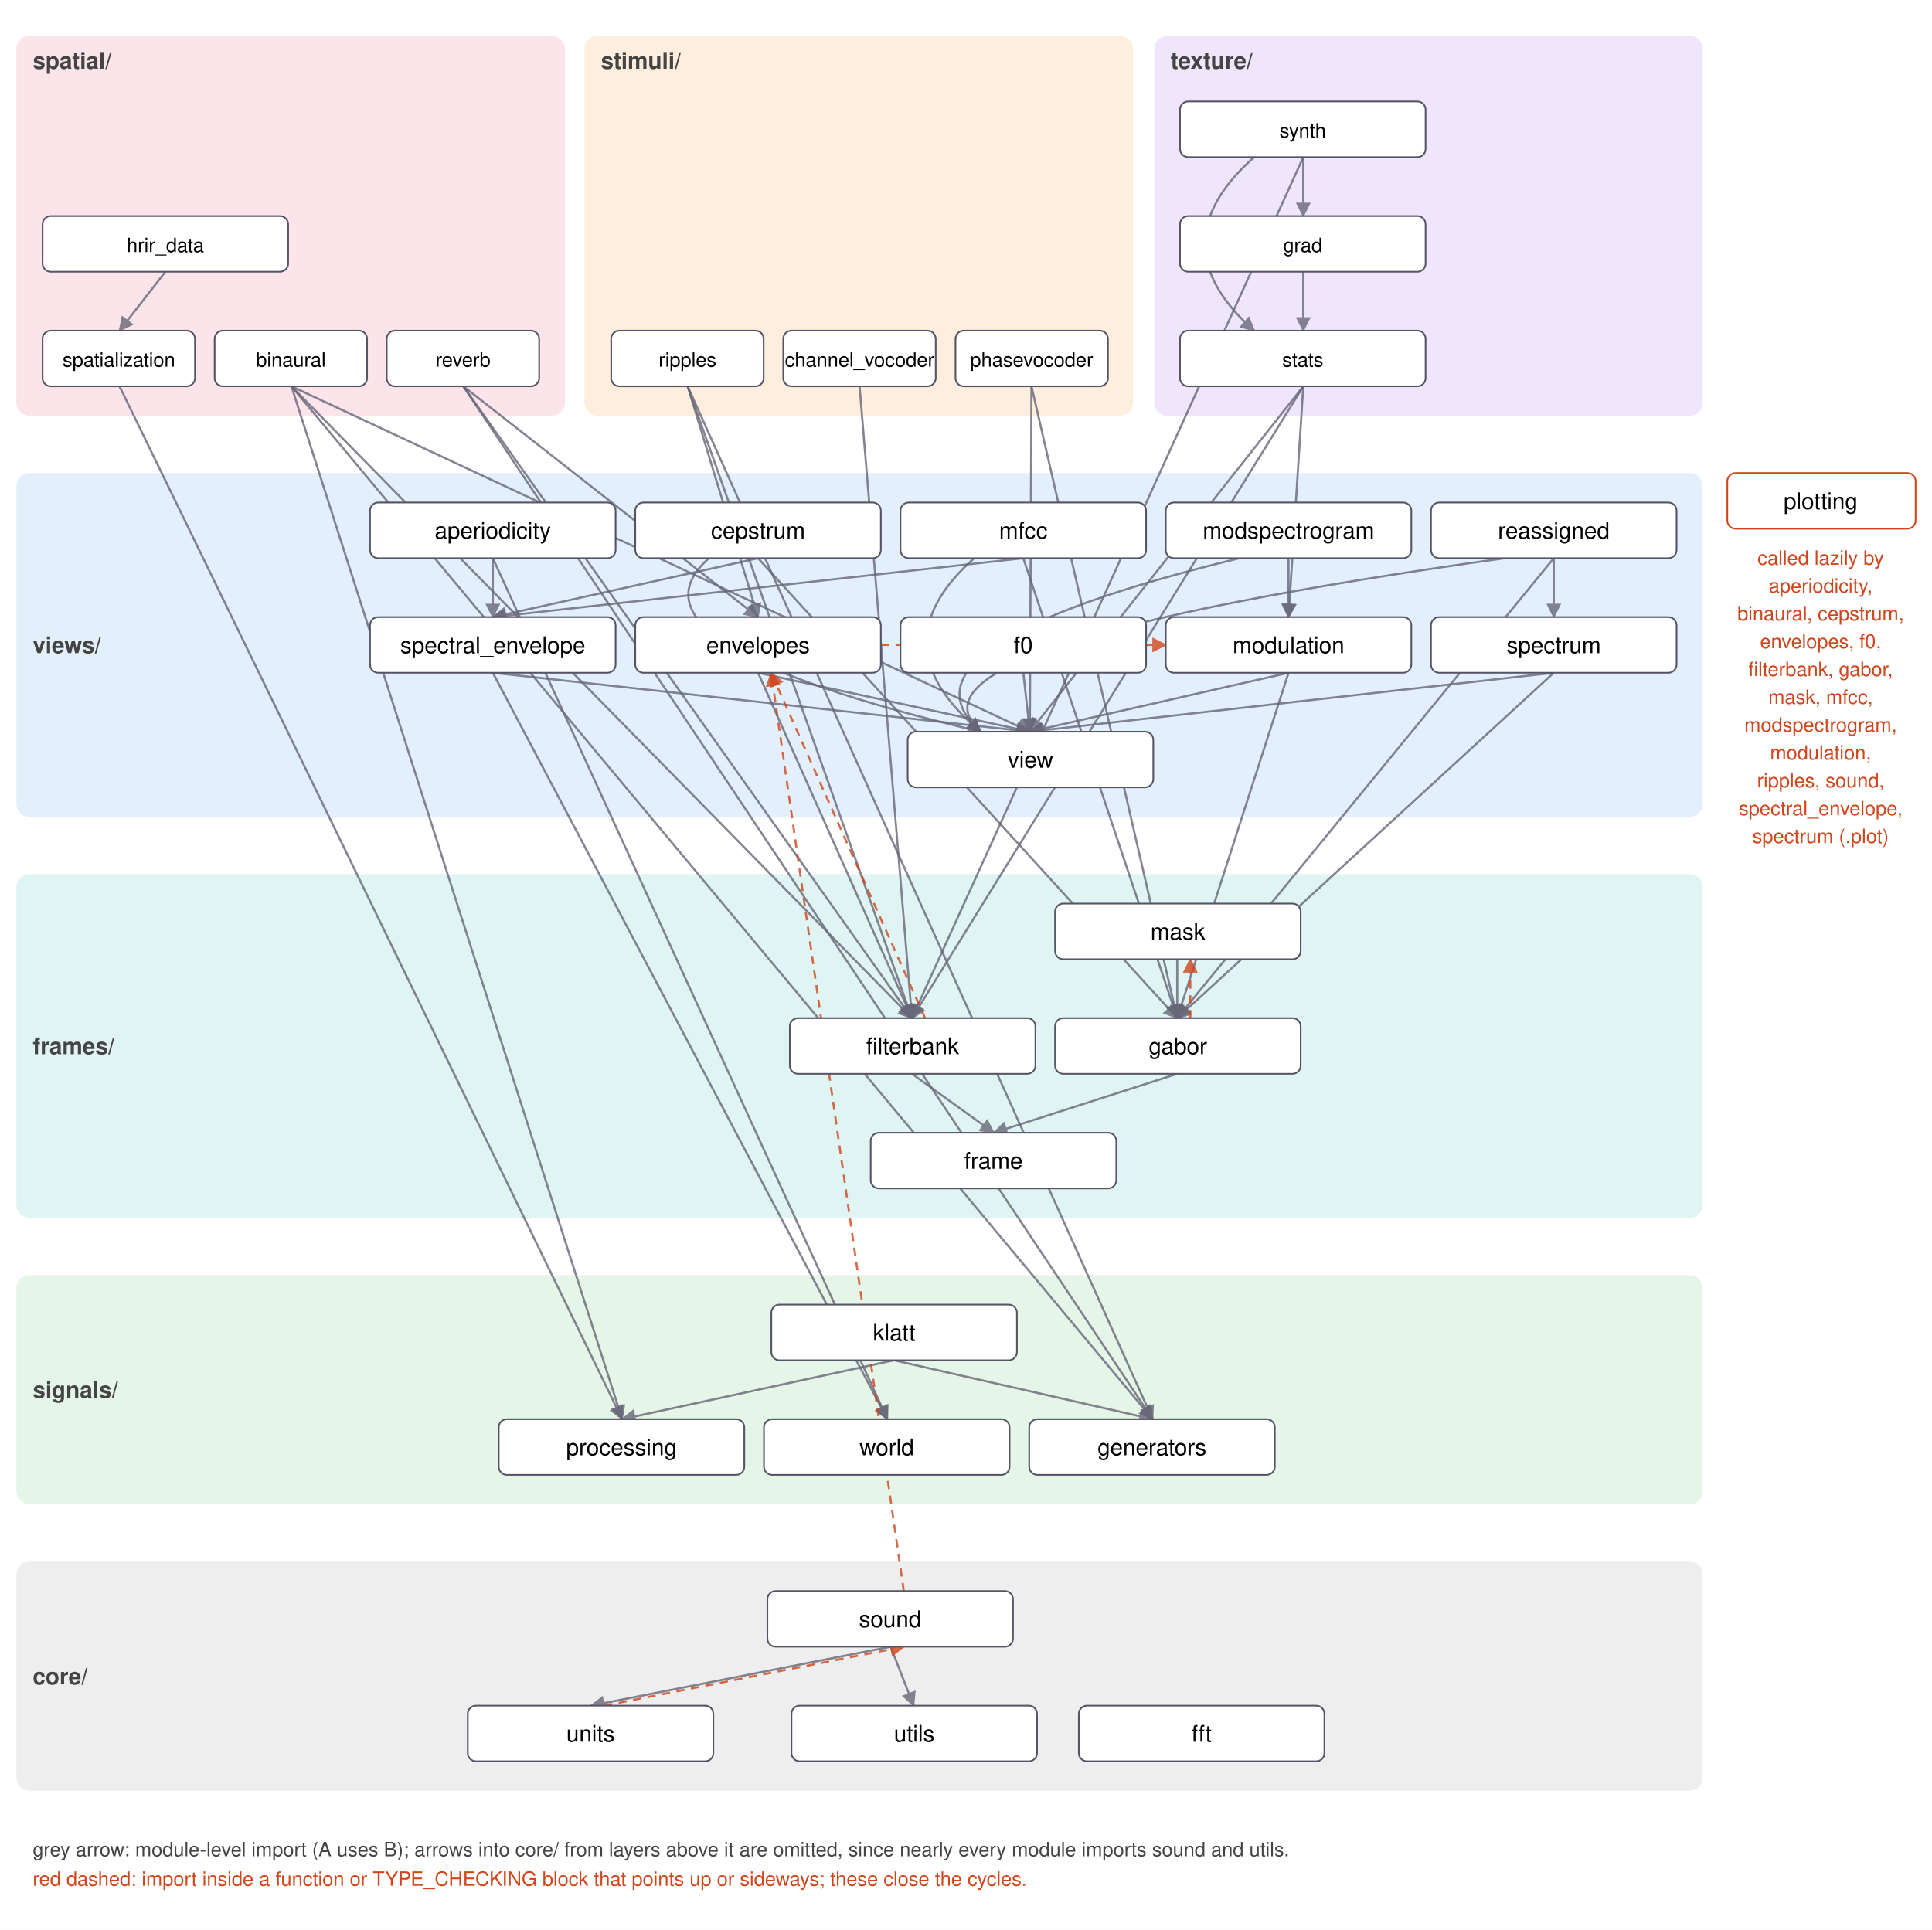
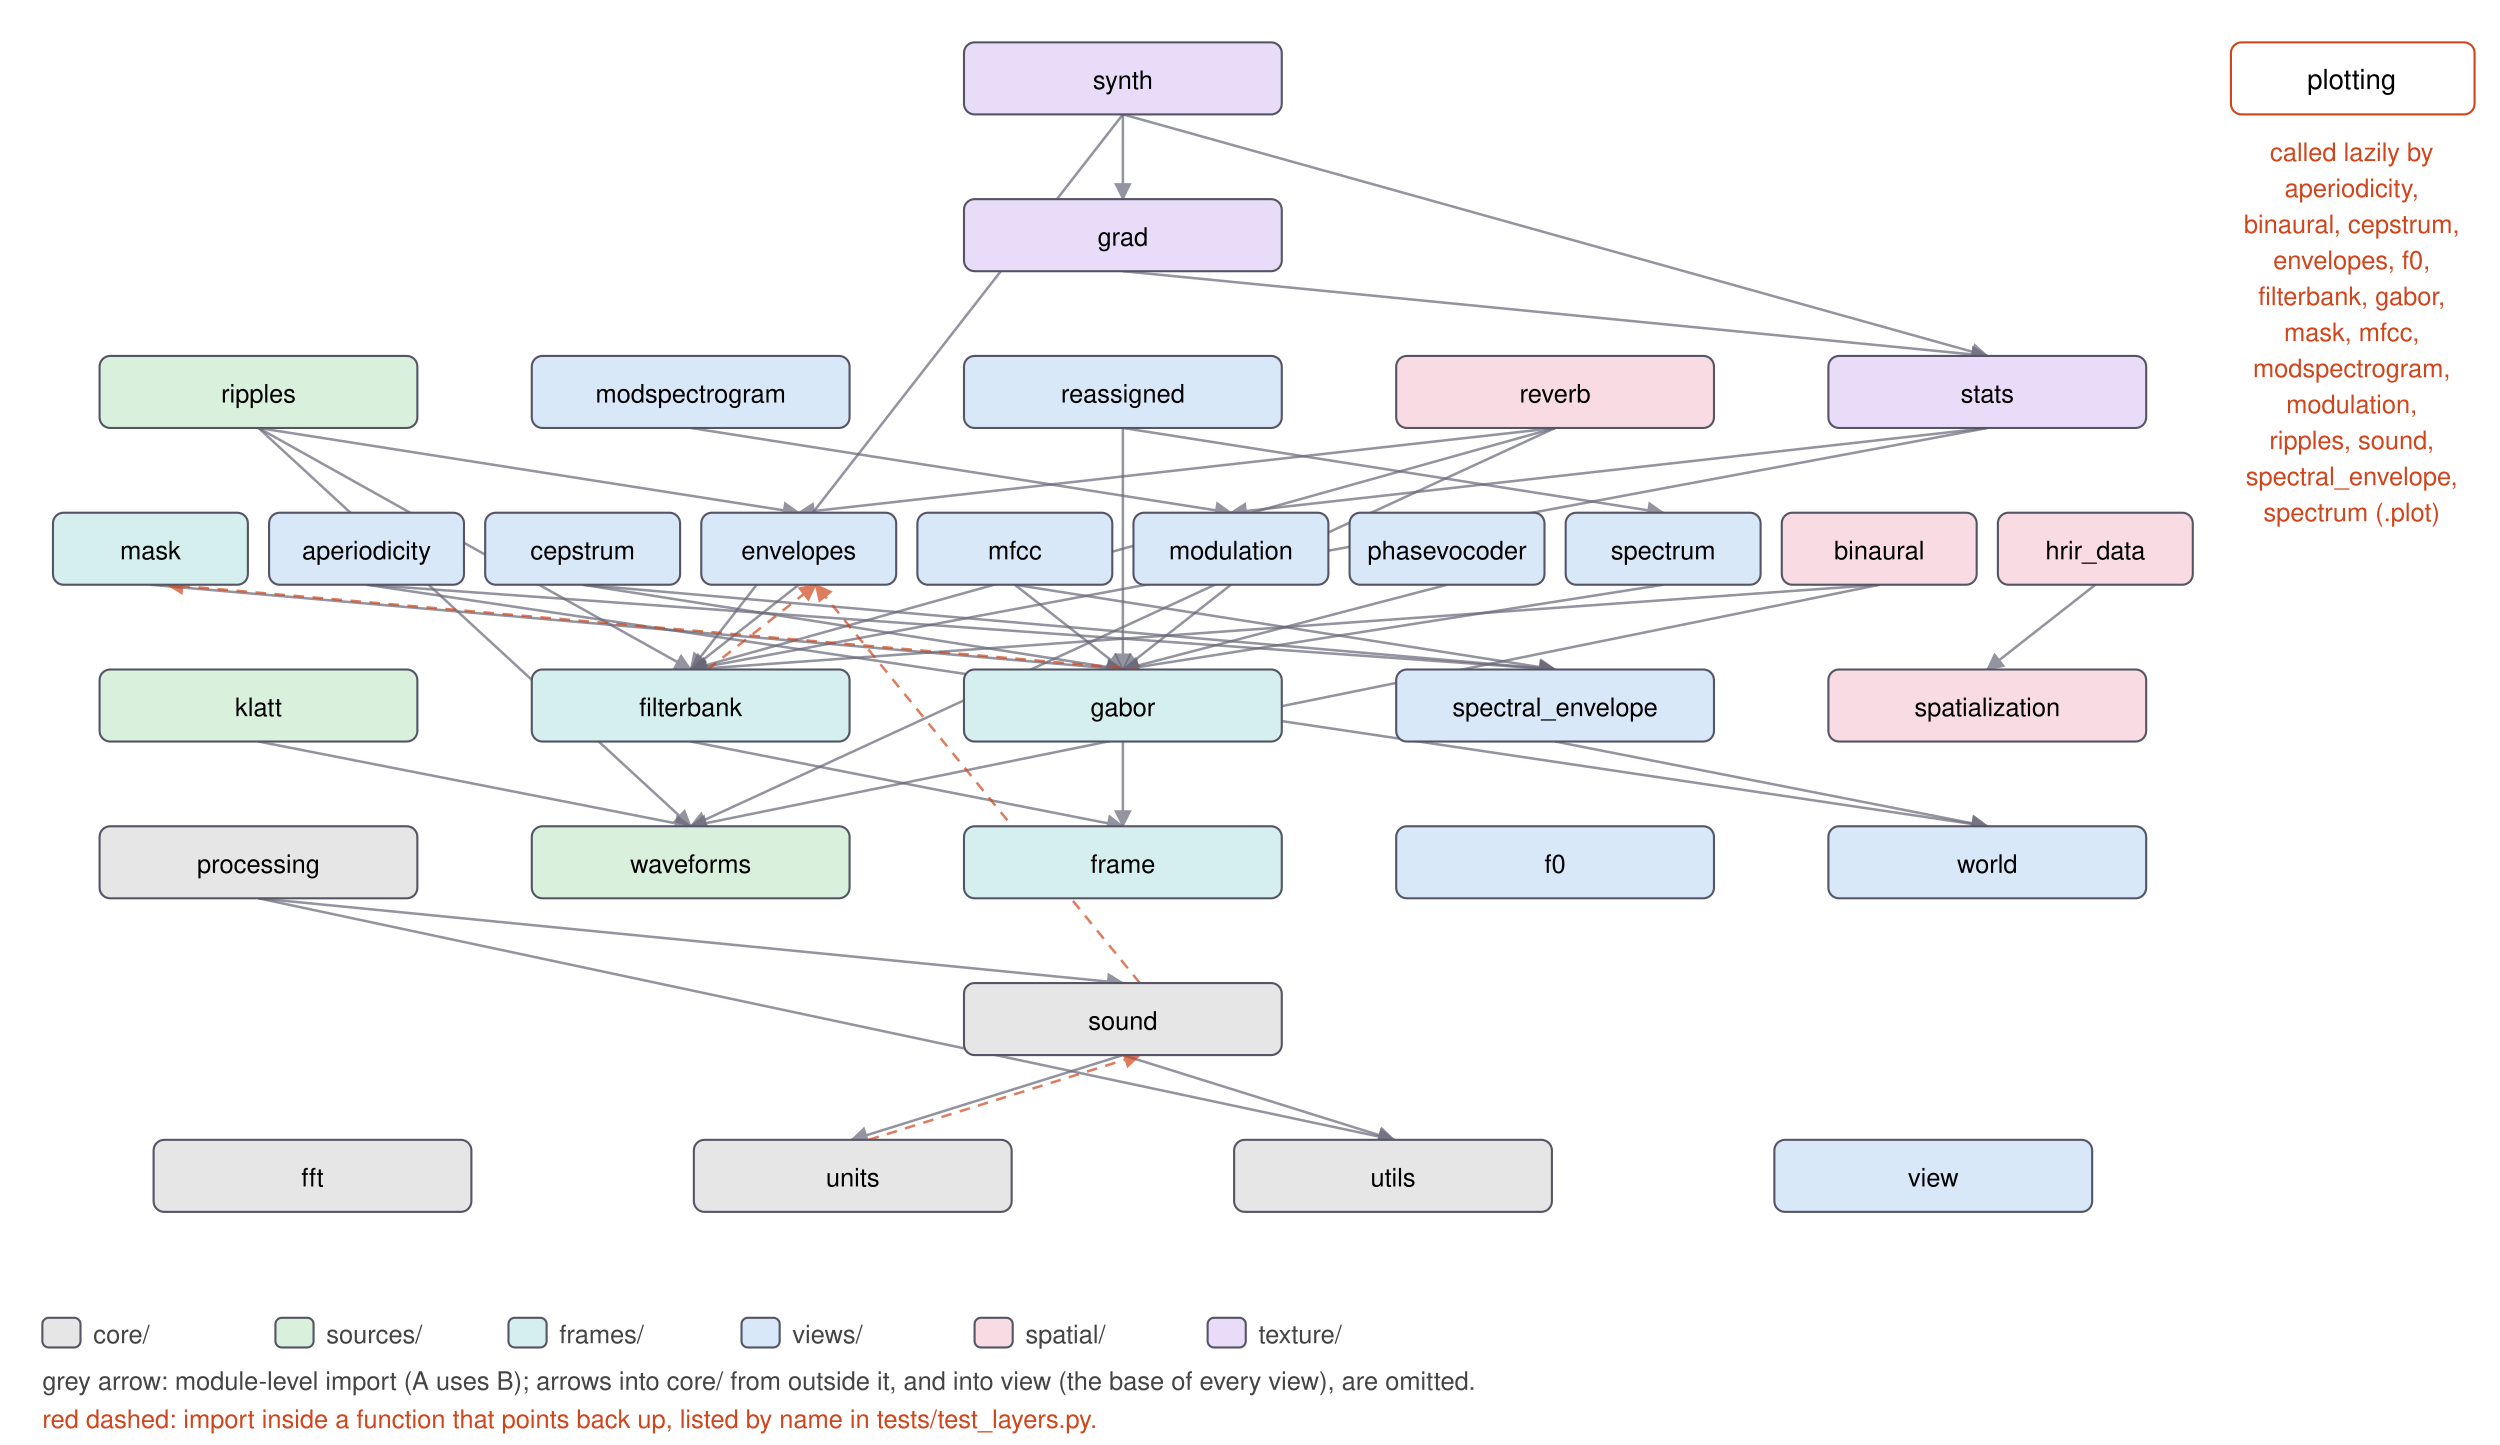
- <svg xmlns="http://www.w3.org/2000/svg" viewBox="0 0 1180 1179" font-family="Helvetica,Arial,sans-serif" font-size="14">
+ <svg xmlns="http://www.w3.org/2000/svg" viewBox="0 0 1180 682" font-family="Helvetica,Arial,sans-serif" font-size="13">
  <defs>
    <marker id="a" viewBox="0 0 10 10" refX="9" refY="5" markerWidth="7" markerHeight="7" orient="auto">
      <path d="M0,0L10,5L0,10z" fill="#667" />
    </marker>
    <marker id="r" viewBox="0 0 10 10" refX="9" refY="5" markerWidth="7" markerHeight="7" orient="auto">
      <path d="M0,0L10,5L0,10z" fill="#d0451b" />
    </marker>
  </defs>
-   <rect width="1180" height="1179" fill="#ffffff" />
-   <rect x="10" y="954" width="1030" height="140" rx="8" fill="#eeeeee" />
-   <text x="20" y="1029" font-weight="bold" fill="#444">core/</text>
-   <rect x="10" y="779" width="1030" height="140" rx="8" fill="#e5f5e8" />
-   <text x="20" y="854" font-weight="bold" fill="#444">signals/</text>
-   <rect x="10" y="534" width="1030" height="210" rx="8" fill="#e0f4f4" />
-   <text x="20" y="644" font-weight="bold" fill="#444">frames/</text>
-   <rect x="10" y="289" width="1030" height="210" rx="8" fill="#e3f0fb" />
-   <text x="20" y="399" font-weight="bold" fill="#444">views/</text>
-   <rect x="10" y="22" width="335" height="232" rx="8" fill="#fbe4ea" />
-   <text x="20" y="42" font-weight="bold" fill="#444">spatial/</text>
-   <rect x="357" y="22" width="335" height="232" rx="8" fill="#fdeedd" />
-   <text x="367" y="42" font-weight="bold" fill="#444">stimuli/</text>
-   <rect x="705" y="22" width="335" height="232" rx="8" fill="#efe6fb" />
-   <text x="715" y="42" font-weight="bold" fill="#444">texture/</text>
-   <line x1="544" y1="1006" x2="361" y2="1042" stroke="#667" stroke-width="1.3" marker-end="url(#a)" opacity="0.8" />
-   <line x1="544" y1="1006" x2="558" y2="1042" stroke="#667" stroke-width="1.3" marker-end="url(#a)" opacity="0.8" />
-   <line x1="557" y1="656" x2="607" y2="692" stroke="#667" stroke-width="1.3" marker-end="url(#a)" opacity="0.8" />
-   <line x1="719" y1="656" x2="607" y2="692" stroke="#667" stroke-width="1.3" marker-end="url(#a)" opacity="0.8" />
-   <line x1="719" y1="586" x2="719" y2="622" stroke="#667" stroke-width="1.3" marker-end="url(#a)" opacity="0.8" />
-   <line x1="546" y1="831" x2="704" y2="867" stroke="#667" stroke-width="1.3" marker-end="url(#a)" opacity="0.8" />
-   <line x1="546" y1="831" x2="380" y2="867" stroke="#667" stroke-width="1.3" marker-end="url(#a)" opacity="0.8" />
-   <line x1="178" y1="236" x2="557" y2="622" stroke="#667" stroke-width="1.3" marker-end="url(#a)" opacity="0.8" />
-   <line x1="178" y1="236" x2="704" y2="867" stroke="#667" stroke-width="1.3" marker-end="url(#a)" opacity="0.8" />
-   <line x1="178" y1="236" x2="380" y2="867" stroke="#667" stroke-width="1.3" marker-end="url(#a)" opacity="0.8" />
-   <line x1="178" y1="236" x2="629" y2="447" stroke="#667" stroke-width="1.3" marker-end="url(#a)" opacity="0.8" />
-   <line x1="101" y1="166" x2="73" y2="202" stroke="#667" stroke-width="1.3" marker-end="url(#a)" opacity="0.8" />
-   <line x1="283" y1="236" x2="557" y2="622" stroke="#667" stroke-width="1.3" marker-end="url(#a)" opacity="0.8" />
-   <line x1="283" y1="236" x2="704" y2="867" stroke="#667" stroke-width="1.3" marker-end="url(#a)" opacity="0.8" />
-   <line x1="283" y1="236" x2="463" y2="377" stroke="#667" stroke-width="1.3" marker-end="url(#a)" opacity="0.8" />
-   <line x1="73" y1="236" x2="380" y2="867" stroke="#667" stroke-width="1.3" marker-end="url(#a)" opacity="0.8" />
-   <line x1="525" y1="236" x2="557" y2="622" stroke="#667" stroke-width="1.3" marker-end="url(#a)" opacity="0.8" />
-   <line x1="630" y1="236" x2="719" y2="622" stroke="#667" stroke-width="1.3" marker-end="url(#a)" opacity="0.8" />
-   <line x1="630" y1="236" x2="629" y2="447" stroke="#667" stroke-width="1.3" marker-end="url(#a)" opacity="0.8" />
-   <line x1="420" y1="236" x2="557" y2="622" stroke="#667" stroke-width="1.3" marker-end="url(#a)" opacity="0.8" />
-   <line x1="420" y1="236" x2="704" y2="867" stroke="#667" stroke-width="1.3" marker-end="url(#a)" opacity="0.8" />
-   <line x1="420" y1="236" x2="463" y2="377" stroke="#667" stroke-width="1.3" marker-end="url(#a)" opacity="0.8" />
-   <line x1="796" y1="166" x2="796" y2="202" stroke="#667" stroke-width="1.3" marker-end="url(#a)" opacity="0.8" />
-   <line x1="796" y1="236" x2="557" y2="622" stroke="#667" stroke-width="1.3" marker-end="url(#a)" opacity="0.8" />
-   <line x1="796" y1="236" x2="787" y2="377" stroke="#667" stroke-width="1.3" marker-end="url(#a)" opacity="0.8" />
-   <line x1="796" y1="236" x2="629" y2="447" stroke="#667" stroke-width="1.3" marker-end="url(#a)" opacity="0.8" />
-   <line x1="796" y1="96" x2="557" y2="622" stroke="#667" stroke-width="1.3" marker-end="url(#a)" opacity="0.8" />
-   <line x1="796" y1="96" x2="796" y2="132" stroke="#667" stroke-width="1.3" marker-end="url(#a)" opacity="0.8" />
-   <path d="M766,96 Q706,149 766,202" fill="none" stroke="#667" stroke-width="1.3" marker-end="url(#a)" opacity="0.8" />
-   <line x1="301" y1="341" x2="542" y2="867" stroke="#667" stroke-width="1.3" marker-end="url(#a)" opacity="0.8" />
-   <line x1="301" y1="341" x2="301" y2="377" stroke="#667" stroke-width="1.3" marker-end="url(#a)" opacity="0.8" />
-   <line x1="463" y1="341" x2="719" y2="622" stroke="#667" stroke-width="1.3" marker-end="url(#a)" opacity="0.8" />
-   <line x1="463" y1="341" x2="301" y2="377" stroke="#667" stroke-width="1.3" marker-end="url(#a)" opacity="0.8" />
-   <path d="M433,341 Q373,394 599,447" fill="none" stroke="#667" stroke-width="1.3" marker-end="url(#a)" opacity="0.8" />
-   <line x1="463" y1="411" x2="557" y2="622" stroke="#667" stroke-width="1.3" marker-end="url(#a)" opacity="0.8" />
-   <line x1="463" y1="411" x2="629" y2="447" stroke="#667" stroke-width="1.3" marker-end="url(#a)" opacity="0.8" />
-   <line x1="625" y1="411" x2="629" y2="447" stroke="#667" stroke-width="1.3" marker-end="url(#a)" opacity="0.8" />
-   <line x1="625" y1="341" x2="719" y2="622" stroke="#667" stroke-width="1.3" marker-end="url(#a)" opacity="0.8" />
-   <line x1="625" y1="341" x2="301" y2="377" stroke="#667" stroke-width="1.3" marker-end="url(#a)" opacity="0.8" />
-   <path d="M595,341 Q535,394 599,447" fill="none" stroke="#667" stroke-width="1.3" marker-end="url(#a)" opacity="0.8" />
-   <line x1="787" y1="341" x2="787" y2="377" stroke="#667" stroke-width="1.3" marker-end="url(#a)" opacity="0.8" />
-   <path d="M757,341 Q539,394 599,447" fill="none" stroke="#667" stroke-width="1.3" marker-end="url(#a)" opacity="0.8" />
-   <line x1="787" y1="411" x2="719" y2="622" stroke="#667" stroke-width="1.3" marker-end="url(#a)" opacity="0.8" />
-   <line x1="787" y1="411" x2="629" y2="447" stroke="#667" stroke-width="1.3" marker-end="url(#a)" opacity="0.8" />
-   <line x1="949" y1="341" x2="719" y2="622" stroke="#667" stroke-width="1.3" marker-end="url(#a)" opacity="0.8" />
-   <line x1="949" y1="341" x2="949" y2="377" stroke="#667" stroke-width="1.3" marker-end="url(#a)" opacity="0.8" />
-   <path d="M919,341 Q539,394 599,447" fill="none" stroke="#667" stroke-width="1.3" marker-end="url(#a)" opacity="0.8" />
-   <line x1="301" y1="411" x2="542" y2="867" stroke="#667" stroke-width="1.3" marker-end="url(#a)" opacity="0.8" />
-   <line x1="301" y1="411" x2="629" y2="447" stroke="#667" stroke-width="1.3" marker-end="url(#a)" opacity="0.8" />
-   <line x1="949" y1="411" x2="719" y2="622" stroke="#667" stroke-width="1.3" marker-end="url(#a)" opacity="0.8" />
-   <line x1="949" y1="411" x2="629" y2="447" stroke="#667" stroke-width="1.3" marker-end="url(#a)" opacity="0.8" />
-   <line x1="552" y1="972" x2="471" y2="411" stroke="#d0451b" stroke-width="1.3" stroke-dasharray="5,4" marker-end="url(#r)" opacity="0.8" />
-   <line x1="369" y1="1042" x2="552" y2="1006" stroke="#d0451b" stroke-width="1.3" stroke-dasharray="5,4" marker-end="url(#r)" opacity="0.8" />
-   <line x1="565" y1="622" x2="471" y2="411" stroke="#d0451b" stroke-width="1.3" stroke-dasharray="5,4" marker-end="url(#r)" opacity="0.8" />
-   <line x1="727" y1="622" x2="727" y2="586" stroke="#d0451b" stroke-width="1.3" stroke-dasharray="5,4" marker-end="url(#r)" opacity="0.8" />
-   <line x1="538" y1="394" x2="712" y2="394" stroke="#d0451b" stroke-width="1.3" stroke-dasharray="5,4" marker-end="url(#r)" opacity="0.8" />
-   <rect x="658.9" y="1042" width="150.0" height="34" rx="5" fill="#fff" stroke="#556" />
-   <text x="733.9" y="1064" text-anchor="middle">fft</text>
-   <rect x="468.7" y="972" width="150.0" height="34" rx="5" fill="#fff" stroke="#556" />
-   <text x="543.7" y="994" text-anchor="middle">sound</text>
-   <rect x="285.7" y="1042" width="150.0" height="34" rx="5" fill="#fff" stroke="#556" />
-   <text x="360.7" y="1064" text-anchor="middle">units</text>
-   <rect x="483.4" y="1042" width="150.0" height="34" rx="5" fill="#fff" stroke="#556" />
-   <text x="558.4" y="1064" text-anchor="middle">utils</text>
-   <rect x="482.4" y="622" width="150.0" height="34" rx="5" fill="#fff" stroke="#556" />
-   <text x="557.4" y="644" text-anchor="middle">filterbank</text>
-   <rect x="531.8" y="692" width="150.0" height="34" rx="5" fill="#fff" stroke="#556" />
-   <text x="606.8" y="714" text-anchor="middle">frame</text>
-   <rect x="644.4" y="622" width="150.0" height="34" rx="5" fill="#fff" stroke="#556" />
-   <text x="719.4" y="644" text-anchor="middle">gabor</text>
-   <rect x="644.4" y="552" width="150.0" height="34" rx="5" fill="#fff" stroke="#556" />
-   <text x="719.4" y="574" text-anchor="middle">mask</text>
-   <rect x="628.6" y="867" width="150.0" height="34" rx="5" fill="#fff" stroke="#556" />
-   <text x="703.6" y="889" text-anchor="middle">generators</text>
-   <rect x="471.1" y="797" width="150.0" height="34" rx="5" fill="#fff" stroke="#556" />
-   <text x="546.1" y="819" text-anchor="middle">klatt</text>
-   <rect x="304.6" y="867" width="150.0" height="34" rx="5" fill="#fff" stroke="#556" />
-   <text x="379.6" y="889" text-anchor="middle">processing</text>
-   <rect x="466.6" y="867" width="150.0" height="34" rx="5" fill="#fff" stroke="#556" />
-   <text x="541.6" y="889" text-anchor="middle">world</text>
-   <rect x="131.1" y="202" width="93.1" height="34" rx="5" fill="#fff" stroke="#556" />
-   <text x="177.7" y="224" text-anchor="middle" font-size="12">binaural</text>
-   <rect x="26.0" y="132" width="150.0" height="34" rx="5" fill="#fff" stroke="#556" />
-   <text x="101.0" y="154" text-anchor="middle" font-size="12">hrir_data</text>
-   <rect x="236.2" y="202" width="93.1" height="34" rx="5" fill="#fff" stroke="#556" />
-   <text x="282.8" y="224" text-anchor="middle" font-size="12">reverb</text>
-   <rect x="26.0" y="202" width="93.1" height="34" rx="5" fill="#fff" stroke="#556" />
-   <text x="72.6" y="224" text-anchor="middle" font-size="12">spatialization</text>
-   <rect x="478.4" y="202" width="93.1" height="34" rx="5" fill="#fff" stroke="#556" />
-   <text x="525.0" y="224" text-anchor="middle" font-size="12">channel_vocoder</text>
-   <rect x="583.6" y="202" width="93.1" height="34" rx="5" fill="#fff" stroke="#556" />
-   <text x="630.1" y="224" text-anchor="middle" font-size="12">phasevocoder</text>
-   <rect x="373.3" y="202" width="93.1" height="34" rx="5" fill="#fff" stroke="#556" />
-   <text x="419.9" y="224" text-anchor="middle" font-size="12">ripples</text>
-   <rect x="720.7" y="132" width="150.0" height="34" rx="5" fill="#fff" stroke="#556" />
-   <text x="795.7" y="154" text-anchor="middle" font-size="12">grad</text>
-   <rect x="720.7" y="202" width="150.0" height="34" rx="5" fill="#fff" stroke="#556" />
-   <text x="795.7" y="224" text-anchor="middle" font-size="12">stats</text>
-   <rect x="720.7" y="62" width="150.0" height="34" rx="5" fill="#fff" stroke="#556" />
-   <text x="795.7" y="84" text-anchor="middle" font-size="12">synth</text>
-   <rect x="226.0" y="307" width="150.0" height="34" rx="5" fill="#fff" stroke="#556" />
-   <text x="301.0" y="329" text-anchor="middle">aperiodicity</text>
-   <rect x="388.0" y="307" width="150.0" height="34" rx="5" fill="#fff" stroke="#556" />
-   <text x="463.0" y="329" text-anchor="middle">cepstrum</text>
-   <rect x="388.0" y="377" width="150.0" height="34" rx="5" fill="#fff" stroke="#556" />
-   <text x="463.0" y="399" text-anchor="middle">envelopes</text>
-   <rect x="550.0" y="377" width="150.0" height="34" rx="5" fill="#fff" stroke="#556" />
-   <text x="625.0" y="399" text-anchor="middle">f0</text>
-   <rect x="550.0" y="307" width="150.0" height="34" rx="5" fill="#fff" stroke="#556" />
-   <text x="625.0" y="329" text-anchor="middle">mfcc</text>
-   <rect x="712.0" y="307" width="150.0" height="34" rx="5" fill="#fff" stroke="#556" />
-   <text x="787.0" y="329" text-anchor="middle">modspectrogram</text>
-   <rect x="712.0" y="377" width="150.0" height="34" rx="5" fill="#fff" stroke="#556" />
-   <text x="787.0" y="399" text-anchor="middle">modulation</text>
-   <rect x="874.0" y="307" width="150.0" height="34" rx="5" fill="#fff" stroke="#556" />
-   <text x="949.0" y="329" text-anchor="middle">reassigned</text>
-   <rect x="226.0" y="377" width="150.0" height="34" rx="5" fill="#fff" stroke="#556" />
-   <text x="301.0" y="399" text-anchor="middle">spectral_envelope</text>
-   <rect x="874.0" y="377" width="150.0" height="34" rx="5" fill="#fff" stroke="#556" />
-   <text x="949.0" y="399" text-anchor="middle">spectrum</text>
-   <rect x="554.4" y="447" width="150.0" height="34" rx="5" fill="#fff" stroke="#556" />
-   <text x="629.4" y="469" text-anchor="middle">view</text>
-   <rect x="1055" y="289" width="115" height="34" rx="5" fill="#fff" stroke="#d0451b" />
-   <text x="1112" y="311" text-anchor="middle">plotting</text>
-   <text x="1112" y="345" text-anchor="middle" font-size="12" fill="#d0451b">called lazily by</text>
-   <text x="1112" y="362" text-anchor="middle" font-size="12" fill="#d0451b">aperiodicity,</text>
-   <text x="1112" y="379" text-anchor="middle" font-size="12" fill="#d0451b">binaural, cepstrum,</text>
-   <text x="1112" y="396" text-anchor="middle" font-size="12" fill="#d0451b">envelopes, f0,</text>
-   <text x="1112" y="413" text-anchor="middle" font-size="12" fill="#d0451b">filterbank, gabor,</text>
-   <text x="1112" y="430" text-anchor="middle" font-size="12" fill="#d0451b">mask, mfcc,</text>
-   <text x="1112" y="447" text-anchor="middle" font-size="12" fill="#d0451b">modspectrogram,</text>
-   <text x="1112" y="464" text-anchor="middle" font-size="12" fill="#d0451b">modulation,</text>
-   <text x="1112" y="481" text-anchor="middle" font-size="12" fill="#d0451b">ripples, sound,</text>
-   <text x="1112" y="498" text-anchor="middle" font-size="12" fill="#d0451b">spectral_envelope,</text>
-   <text x="1112" y="515" text-anchor="middle" font-size="12" fill="#d0451b">spectrum (.plot)</text>
-   <text x="20" y="1134" font-size="12" fill="#444">grey arrow: module-level import (A uses B); arrows into core/ from layers above it are omitted, since nearly every module imports sound and utils.</text>
-   <text x="20" y="1152" font-size="12" fill="#d0451b">red dashed: import inside a function or TYPE_CHECKING block that points up or sideways; these close the cycles.</text>
+   <rect width="1180" height="682" fill="#ffffff" />
+   <line x1="122" y1="424" x2="530" y2="464" stroke="#667" stroke-width="1.2" marker-end="url(#a)" opacity="0.7" />
+   <line x1="122" y1="424" x2="658" y2="538" stroke="#667" stroke-width="1.2" marker-end="url(#a)" opacity="0.7" />
+   <line x1="530" y1="498" x2="402" y2="538" stroke="#667" stroke-width="1.2" marker-end="url(#a)" opacity="0.7" />
+   <line x1="530" y1="498" x2="658" y2="538" stroke="#667" stroke-width="1.2" marker-end="url(#a)" opacity="0.7" />
+   <line x1="326" y1="350" x2="530" y2="390" stroke="#667" stroke-width="1.2" marker-end="url(#a)" opacity="0.7" />
+   <line x1="530" y1="350" x2="530" y2="390" stroke="#667" stroke-width="1.2" marker-end="url(#a)" opacity="0.7" />
+   <line x1="71" y1="276" x2="530" y2="316" stroke="#667" stroke-width="1.2" marker-end="url(#a)" opacity="0.7" />
+   <line x1="122" y1="350" x2="326" y2="390" stroke="#667" stroke-width="1.2" marker-end="url(#a)" opacity="0.7" />
+   <line x1="122" y1="202" x2="326" y2="316" stroke="#667" stroke-width="1.2" marker-end="url(#a)" opacity="0.7" />
+   <line x1="122" y1="202" x2="326" y2="390" stroke="#667" stroke-width="1.2" marker-end="url(#a)" opacity="0.7" />
+   <line x1="122" y1="202" x2="377" y2="242" stroke="#667" stroke-width="1.2" marker-end="url(#a)" opacity="0.7" />
+   <line x1="887" y1="276" x2="326" y2="316" stroke="#667" stroke-width="1.2" marker-end="url(#a)" opacity="0.7" />
+   <line x1="887" y1="276" x2="326" y2="390" stroke="#667" stroke-width="1.2" marker-end="url(#a)" opacity="0.7" />
+   <line x1="989" y1="276" x2="938" y2="316" stroke="#667" stroke-width="1.2" marker-end="url(#a)" opacity="0.7" />
+   <line x1="734" y1="202" x2="326" y2="316" stroke="#667" stroke-width="1.2" marker-end="url(#a)" opacity="0.7" />
+   <line x1="734" y1="202" x2="326" y2="390" stroke="#667" stroke-width="1.2" marker-end="url(#a)" opacity="0.7" />
+   <line x1="734" y1="202" x2="377" y2="242" stroke="#667" stroke-width="1.2" marker-end="url(#a)" opacity="0.7" />
+   <line x1="530" y1="128" x2="938" y2="168" stroke="#667" stroke-width="1.2" marker-end="url(#a)" opacity="0.7" />
+   <line x1="938" y1="202" x2="326" y2="316" stroke="#667" stroke-width="1.2" marker-end="url(#a)" opacity="0.7" />
+   <line x1="938" y1="202" x2="581" y2="242" stroke="#667" stroke-width="1.2" marker-end="url(#a)" opacity="0.7" />
+   <line x1="530" y1="54" x2="326" y2="316" stroke="#667" stroke-width="1.2" marker-end="url(#a)" opacity="0.7" />
+   <line x1="530" y1="54" x2="530" y2="94" stroke="#667" stroke-width="1.2" marker-end="url(#a)" opacity="0.7" />
+   <line x1="530" y1="54" x2="938" y2="168" stroke="#667" stroke-width="1.2" marker-end="url(#a)" opacity="0.7" />
+   <line x1="173" y1="276" x2="734" y2="316" stroke="#667" stroke-width="1.2" marker-end="url(#a)" opacity="0.7" />
+   <line x1="173" y1="276" x2="938" y2="390" stroke="#667" stroke-width="1.2" marker-end="url(#a)" opacity="0.7" />
+   <line x1="275" y1="276" x2="530" y2="316" stroke="#667" stroke-width="1.2" marker-end="url(#a)" opacity="0.7" />
+   <line x1="275" y1="276" x2="734" y2="316" stroke="#667" stroke-width="1.2" marker-end="url(#a)" opacity="0.7" />
+   <line x1="377" y1="276" x2="326" y2="316" stroke="#667" stroke-width="1.2" marker-end="url(#a)" opacity="0.7" />
+   <line x1="479" y1="276" x2="530" y2="316" stroke="#667" stroke-width="1.2" marker-end="url(#a)" opacity="0.7" />
+   <line x1="479" y1="276" x2="734" y2="316" stroke="#667" stroke-width="1.2" marker-end="url(#a)" opacity="0.7" />
+   <line x1="326" y1="202" x2="581" y2="242" stroke="#667" stroke-width="1.2" marker-end="url(#a)" opacity="0.7" />
+   <line x1="581" y1="276" x2="530" y2="316" stroke="#667" stroke-width="1.2" marker-end="url(#a)" opacity="0.7" />
+   <line x1="683" y1="276" x2="530" y2="316" stroke="#667" stroke-width="1.2" marker-end="url(#a)" opacity="0.7" />
+   <line x1="530" y1="202" x2="530" y2="316" stroke="#667" stroke-width="1.2" marker-end="url(#a)" opacity="0.7" />
+   <line x1="530" y1="202" x2="785" y2="242" stroke="#667" stroke-width="1.2" marker-end="url(#a)" opacity="0.7" />
+   <line x1="734" y1="350" x2="938" y2="390" stroke="#667" stroke-width="1.2" marker-end="url(#a)" opacity="0.7" />
+   <line x1="785" y1="276" x2="530" y2="316" stroke="#667" stroke-width="1.2" marker-end="url(#a)" opacity="0.7" />
+   <line x1="538" y1="464" x2="385" y2="276" stroke="#d0451b" stroke-width="1.2" stroke-dasharray="5,4" marker-end="url(#r)" opacity="0.7" />
+   <line x1="410" y1="538" x2="538" y2="498" stroke="#d0451b" stroke-width="1.2" stroke-dasharray="5,4" marker-end="url(#r)" opacity="0.7" />
+   <line x1="334" y1="316" x2="385" y2="276" stroke="#d0451b" stroke-width="1.2" stroke-dasharray="5,4" marker-end="url(#r)" opacity="0.7" />
+   <line x1="538" y1="316" x2="79" y2="276" stroke="#d0451b" stroke-width="1.2" stroke-dasharray="5,4" marker-end="url(#r)" opacity="0.7" />
+   <rect x="72.5" y="538" width="150.0" height="34" rx="5" fill="#e6e6e6" stroke="#556" />
+   <text x="147.5" y="560" text-anchor="middle" font-size="12">fft</text>
+   <rect x="47.0" y="390" width="150.0" height="34" rx="5" fill="#e6e6e6" stroke="#556" />
+   <text x="122.0" y="412" text-anchor="middle" font-size="12">processing</text>
+   <rect x="455.0" y="464" width="150.0" height="34" rx="5" fill="#e6e6e6" stroke="#556" />
+   <text x="530.0" y="486" text-anchor="middle" font-size="12">sound</text>
+   <rect x="327.5" y="538" width="150.0" height="34" rx="5" fill="#e6e6e6" stroke="#556" />
+   <text x="402.5" y="560" text-anchor="middle" font-size="12">units</text>
+   <rect x="582.5" y="538" width="150.0" height="34" rx="5" fill="#e6e6e6" stroke="#556" />
+   <text x="657.5" y="560" text-anchor="middle" font-size="12">utils</text>
+   <rect x="251.0" y="316" width="150.0" height="34" rx="5" fill="#d5eeee" stroke="#556" />
+   <text x="326.0" y="338" text-anchor="middle" font-size="12">filterbank</text>
+   <rect x="455.0" y="390" width="150.0" height="34" rx="5" fill="#d5eeee" stroke="#556" />
+   <text x="530.0" y="412" text-anchor="middle" font-size="12">frame</text>
+   <rect x="455.0" y="316" width="150.0" height="34" rx="5" fill="#d5eeee" stroke="#556" />
+   <text x="530.0" y="338" text-anchor="middle" font-size="12">gabor</text>
+   <rect x="25.0" y="242" width="92.0" height="34" rx="5" fill="#d5eeee" stroke="#556" />
+   <text x="71.0" y="264" text-anchor="middle" font-size="12">mask</text>
+   <rect x="47.0" y="316" width="150.0" height="34" rx="5" fill="#d9f0dd" stroke="#556" />
+   <text x="122.0" y="338" text-anchor="middle" font-size="12">klatt</text>
+   <rect x="47.0" y="168" width="150.0" height="34" rx="5" fill="#d9f0dd" stroke="#556" />
+   <text x="122.0" y="190" text-anchor="middle" font-size="12">ripples</text>
+   <rect x="251.0" y="390" width="150.0" height="34" rx="5" fill="#d9f0dd" stroke="#556" />
+   <text x="326.0" y="412" text-anchor="middle" font-size="12">waveforms</text>
+   <rect x="841.0" y="242" width="92.0" height="34" rx="5" fill="#f8dbe3" stroke="#556" />
+   <text x="887.0" y="264" text-anchor="middle" font-size="12">binaural</text>
+   <rect x="943.0" y="242" width="92.0" height="34" rx="5" fill="#f8dbe3" stroke="#556" />
+   <text x="989.0" y="264" text-anchor="middle" font-size="12">hrir_data</text>
+   <rect x="659.0" y="168" width="150.0" height="34" rx="5" fill="#f8dbe3" stroke="#556" />
+   <text x="734.0" y="190" text-anchor="middle" font-size="12">reverb</text>
+   <rect x="863.0" y="316" width="150.0" height="34" rx="5" fill="#f8dbe3" stroke="#556" />
+   <text x="938.0" y="338" text-anchor="middle" font-size="12">spatialization</text>
+   <rect x="455.0" y="94" width="150.0" height="34" rx="5" fill="#e8dcf8" stroke="#556" />
+   <text x="530.0" y="116" text-anchor="middle" font-size="12">grad</text>
+   <rect x="863.0" y="168" width="150.0" height="34" rx="5" fill="#e8dcf8" stroke="#556" />
+   <text x="938.0" y="190" text-anchor="middle" font-size="12">stats</text>
+   <rect x="455.0" y="20" width="150.0" height="34" rx="5" fill="#e8dcf8" stroke="#556" />
+   <text x="530.0" y="42" text-anchor="middle" font-size="12">synth</text>
+   <rect x="127.0" y="242" width="92.0" height="34" rx="5" fill="#d8e8f8" stroke="#556" />
+   <text x="173.0" y="264" text-anchor="middle" font-size="12">aperiodicity</text>
+   <rect x="229.0" y="242" width="92.0" height="34" rx="5" fill="#d8e8f8" stroke="#556" />
+   <text x="275.0" y="264" text-anchor="middle" font-size="12">cepstrum</text>
+   <rect x="331.0" y="242" width="92.0" height="34" rx="5" fill="#d8e8f8" stroke="#556" />
+   <text x="377.0" y="264" text-anchor="middle" font-size="12">envelopes</text>
+   <rect x="659.0" y="390" width="150.0" height="34" rx="5" fill="#d8e8f8" stroke="#556" />
+   <text x="734.0" y="412" text-anchor="middle" font-size="12">f0</text>
+   <rect x="433.0" y="242" width="92.0" height="34" rx="5" fill="#d8e8f8" stroke="#556" />
+   <text x="479.0" y="264" text-anchor="middle" font-size="12">mfcc</text>
+   <rect x="251.0" y="168" width="150.0" height="34" rx="5" fill="#d8e8f8" stroke="#556" />
+   <text x="326.0" y="190" text-anchor="middle" font-size="12">modspectrogram</text>
+   <rect x="535.0" y="242" width="92.0" height="34" rx="5" fill="#d8e8f8" stroke="#556" />
+   <text x="581.0" y="264" text-anchor="middle" font-size="12">modulation</text>
+   <rect x="637.0" y="242" width="92.0" height="34" rx="5" fill="#d8e8f8" stroke="#556" />
+   <text x="683.0" y="264" text-anchor="middle" font-size="12">phasevocoder</text>
+   <rect x="455.0" y="168" width="150.0" height="34" rx="5" fill="#d8e8f8" stroke="#556" />
+   <text x="530.0" y="190" text-anchor="middle" font-size="12">reassigned</text>
+   <rect x="659.0" y="316" width="150.0" height="34" rx="5" fill="#d8e8f8" stroke="#556" />
+   <text x="734.0" y="338" text-anchor="middle" font-size="12">spectral_envelope</text>
+   <rect x="739.0" y="242" width="92.0" height="34" rx="5" fill="#d8e8f8" stroke="#556" />
+   <text x="785.0" y="264" text-anchor="middle" font-size="12">spectrum</text>
+   <rect x="837.5" y="538" width="150.0" height="34" rx="5" fill="#d8e8f8" stroke="#556" />
+   <text x="912.5" y="560" text-anchor="middle" font-size="12">view</text>
+   <rect x="863.0" y="390" width="150.0" height="34" rx="5" fill="#d8e8f8" stroke="#556" />
+   <text x="938.0" y="412" text-anchor="middle" font-size="12">world</text>
+   <rect x="1053" y="20" width="115" height="34" rx="5" fill="#fff" stroke="#d0451b" />
+   <text x="1110" y="42" text-anchor="middle">plotting</text>
+   <text x="1110" y="76" text-anchor="middle" font-size="12" fill="#d0451b">called lazily by</text>
+   <text x="1110" y="93" text-anchor="middle" font-size="12" fill="#d0451b">aperiodicity,</text>
+   <text x="1110" y="110" text-anchor="middle" font-size="12" fill="#d0451b">binaural, cepstrum,</text>
+   <text x="1110" y="127" text-anchor="middle" font-size="12" fill="#d0451b">envelopes, f0,</text>
+   <text x="1110" y="144" text-anchor="middle" font-size="12" fill="#d0451b">filterbank, gabor,</text>
+   <text x="1110" y="161" text-anchor="middle" font-size="12" fill="#d0451b">mask, mfcc,</text>
+   <text x="1110" y="178" text-anchor="middle" font-size="12" fill="#d0451b">modspectrogram,</text>
+   <text x="1110" y="195" text-anchor="middle" font-size="12" fill="#d0451b">modulation,</text>
+   <text x="1110" y="212" text-anchor="middle" font-size="12" fill="#d0451b">ripples, sound,</text>
+   <text x="1110" y="229" text-anchor="middle" font-size="12" fill="#d0451b">spectral_envelope,</text>
+   <text x="1110" y="246" text-anchor="middle" font-size="12" fill="#d0451b">spectrum (.plot)</text>
+   <rect x="20" y="622" width="18" height="14" rx="3" fill="#e6e6e6" stroke="#556" />
+   <text x="44" y="634" font-size="12" fill="#444">core/</text>
+   <rect x="130" y="622" width="18" height="14" rx="3" fill="#d9f0dd" stroke="#556" />
+   <text x="154" y="634" font-size="12" fill="#444">sources/</text>
+   <rect x="240" y="622" width="18" height="14" rx="3" fill="#d5eeee" stroke="#556" />
+   <text x="264" y="634" font-size="12" fill="#444">frames/</text>
+   <rect x="350" y="622" width="18" height="14" rx="3" fill="#d8e8f8" stroke="#556" />
+   <text x="374" y="634" font-size="12" fill="#444">views/</text>
+   <rect x="460" y="622" width="18" height="14" rx="3" fill="#f8dbe3" stroke="#556" />
+   <text x="484" y="634" font-size="12" fill="#444">spatial/</text>
+   <rect x="570" y="622" width="18" height="14" rx="3" fill="#e8dcf8" stroke="#556" />
+   <text x="594" y="634" font-size="12" fill="#444">texture/</text>
+   <text x="20" y="656" font-size="12" fill="#444">grey arrow: module-level import (A uses B); arrows into core/ from outside it, and into view (the base of every view), are omitted.</text>
+   <text x="20" y="674" font-size="12" fill="#d0451b">red dashed: import inside a function that points back up, listed by name in tests/test_layers.py.</text>
</svg>
